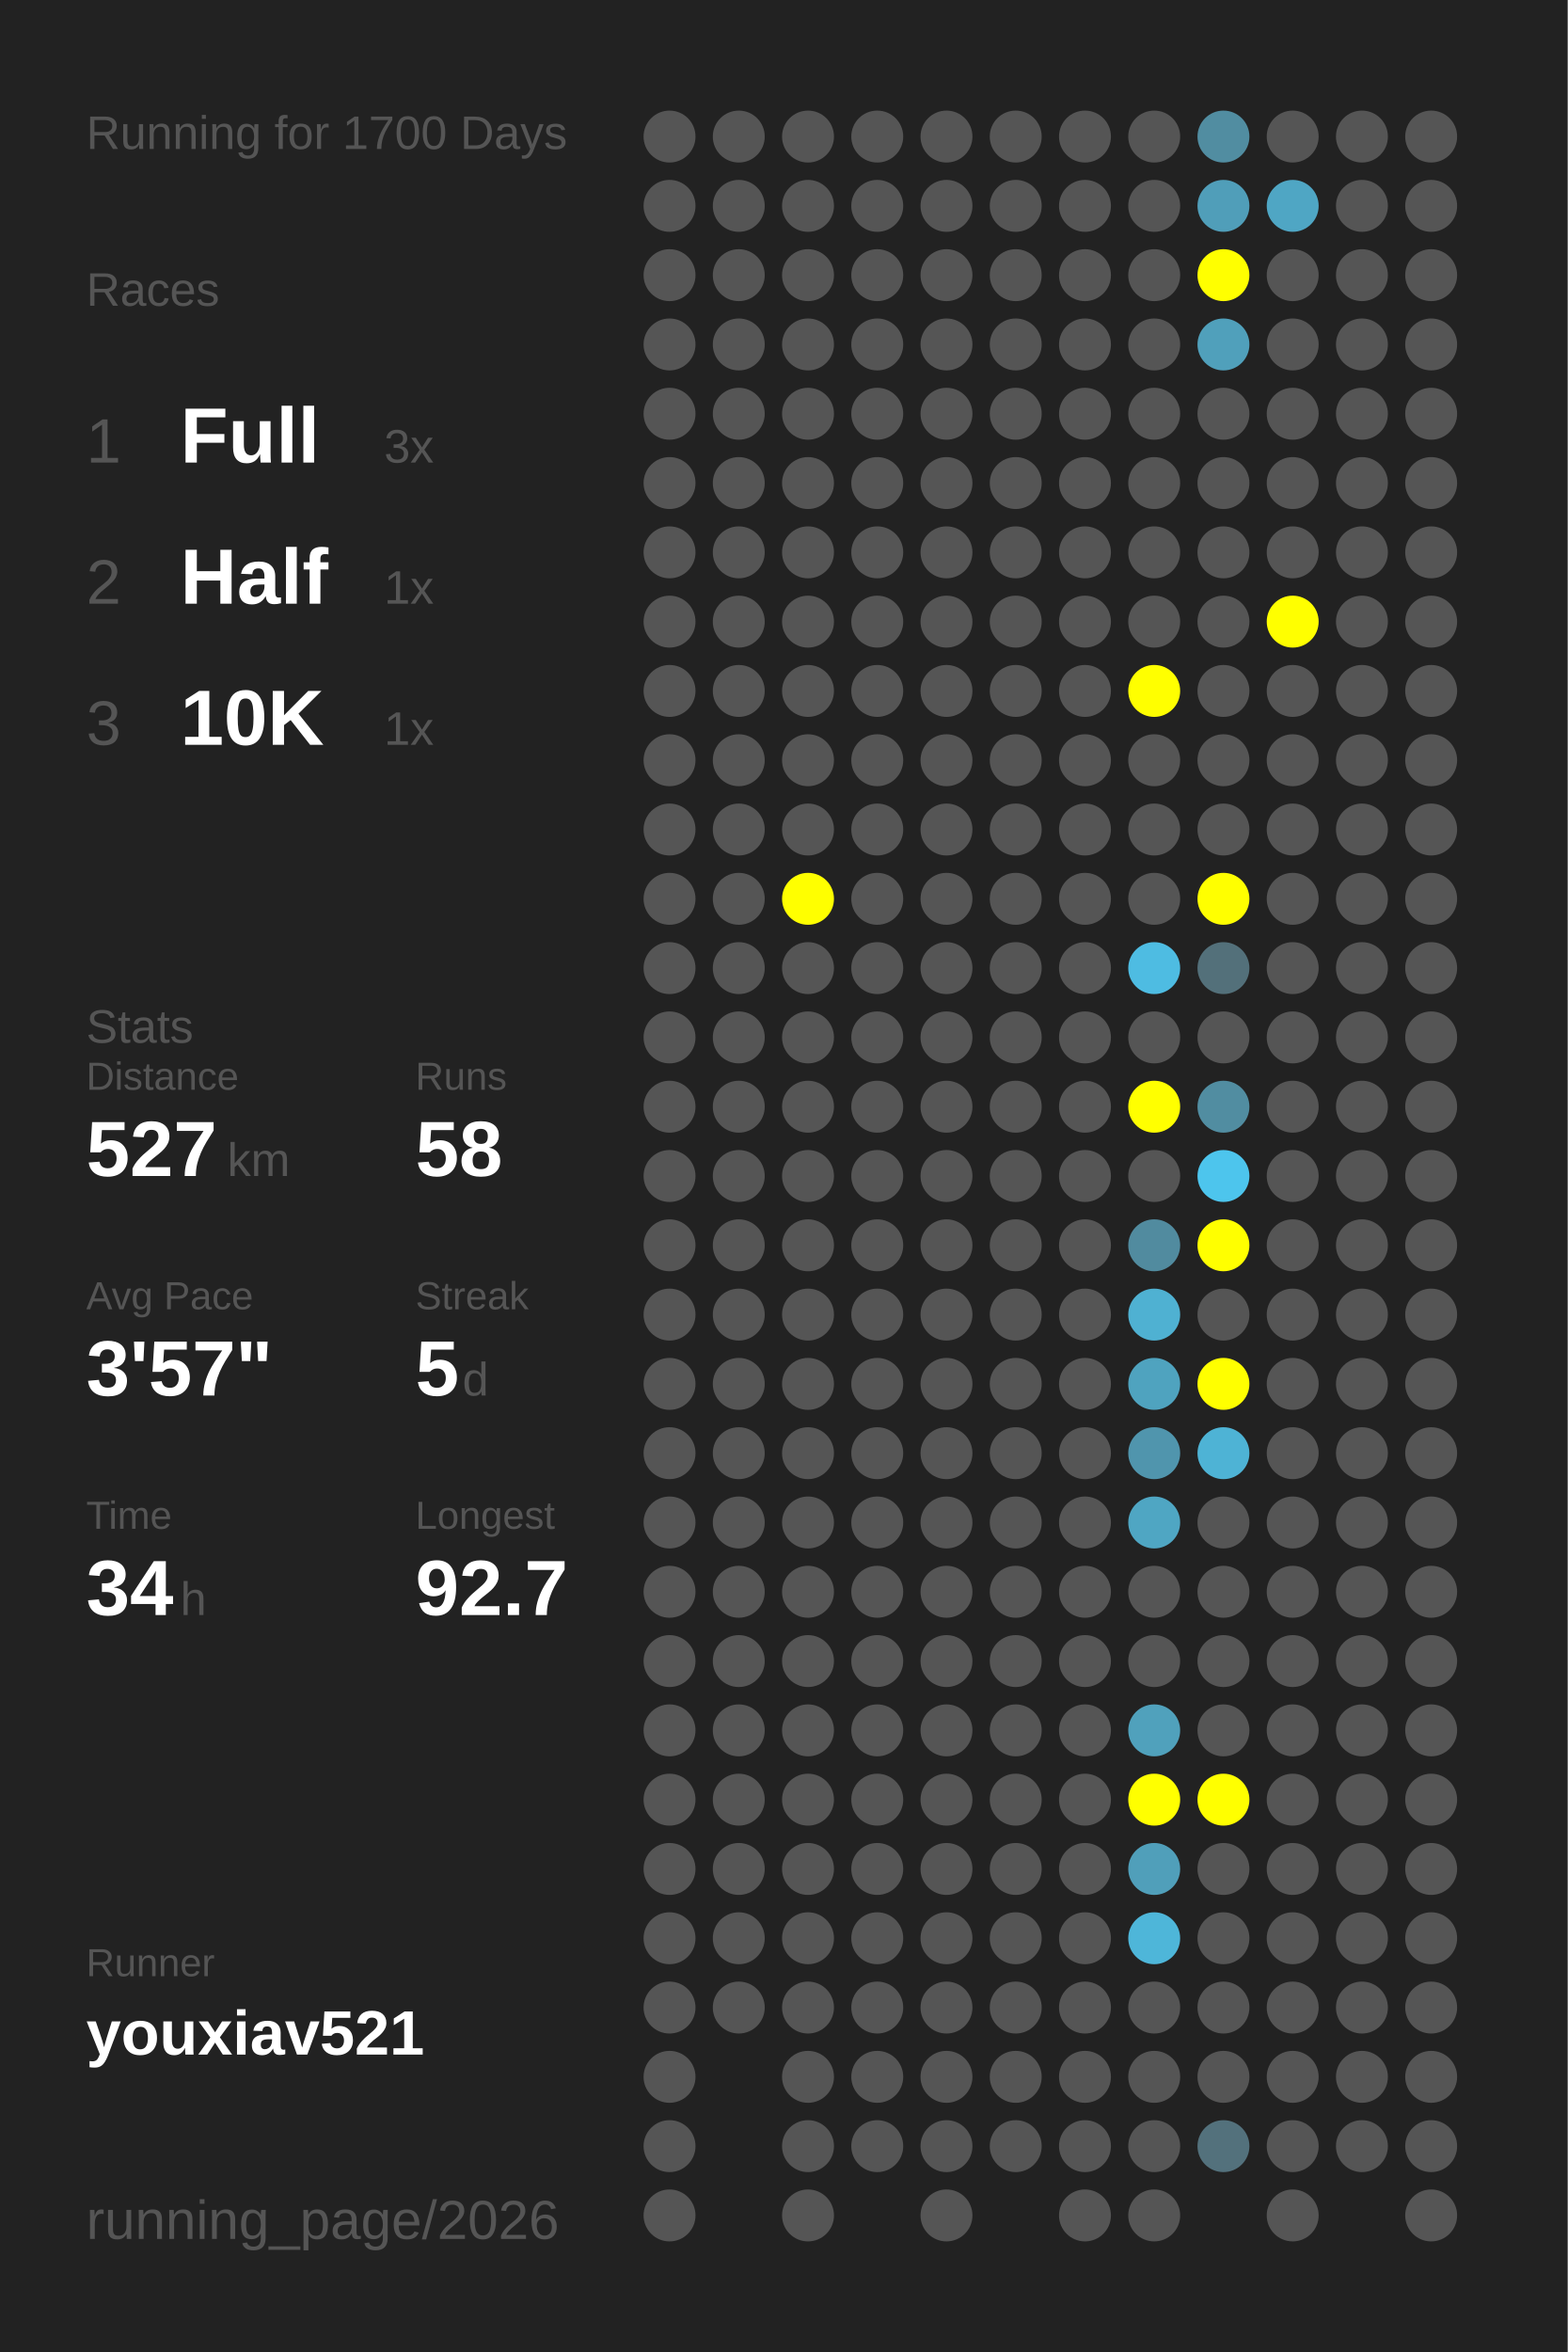
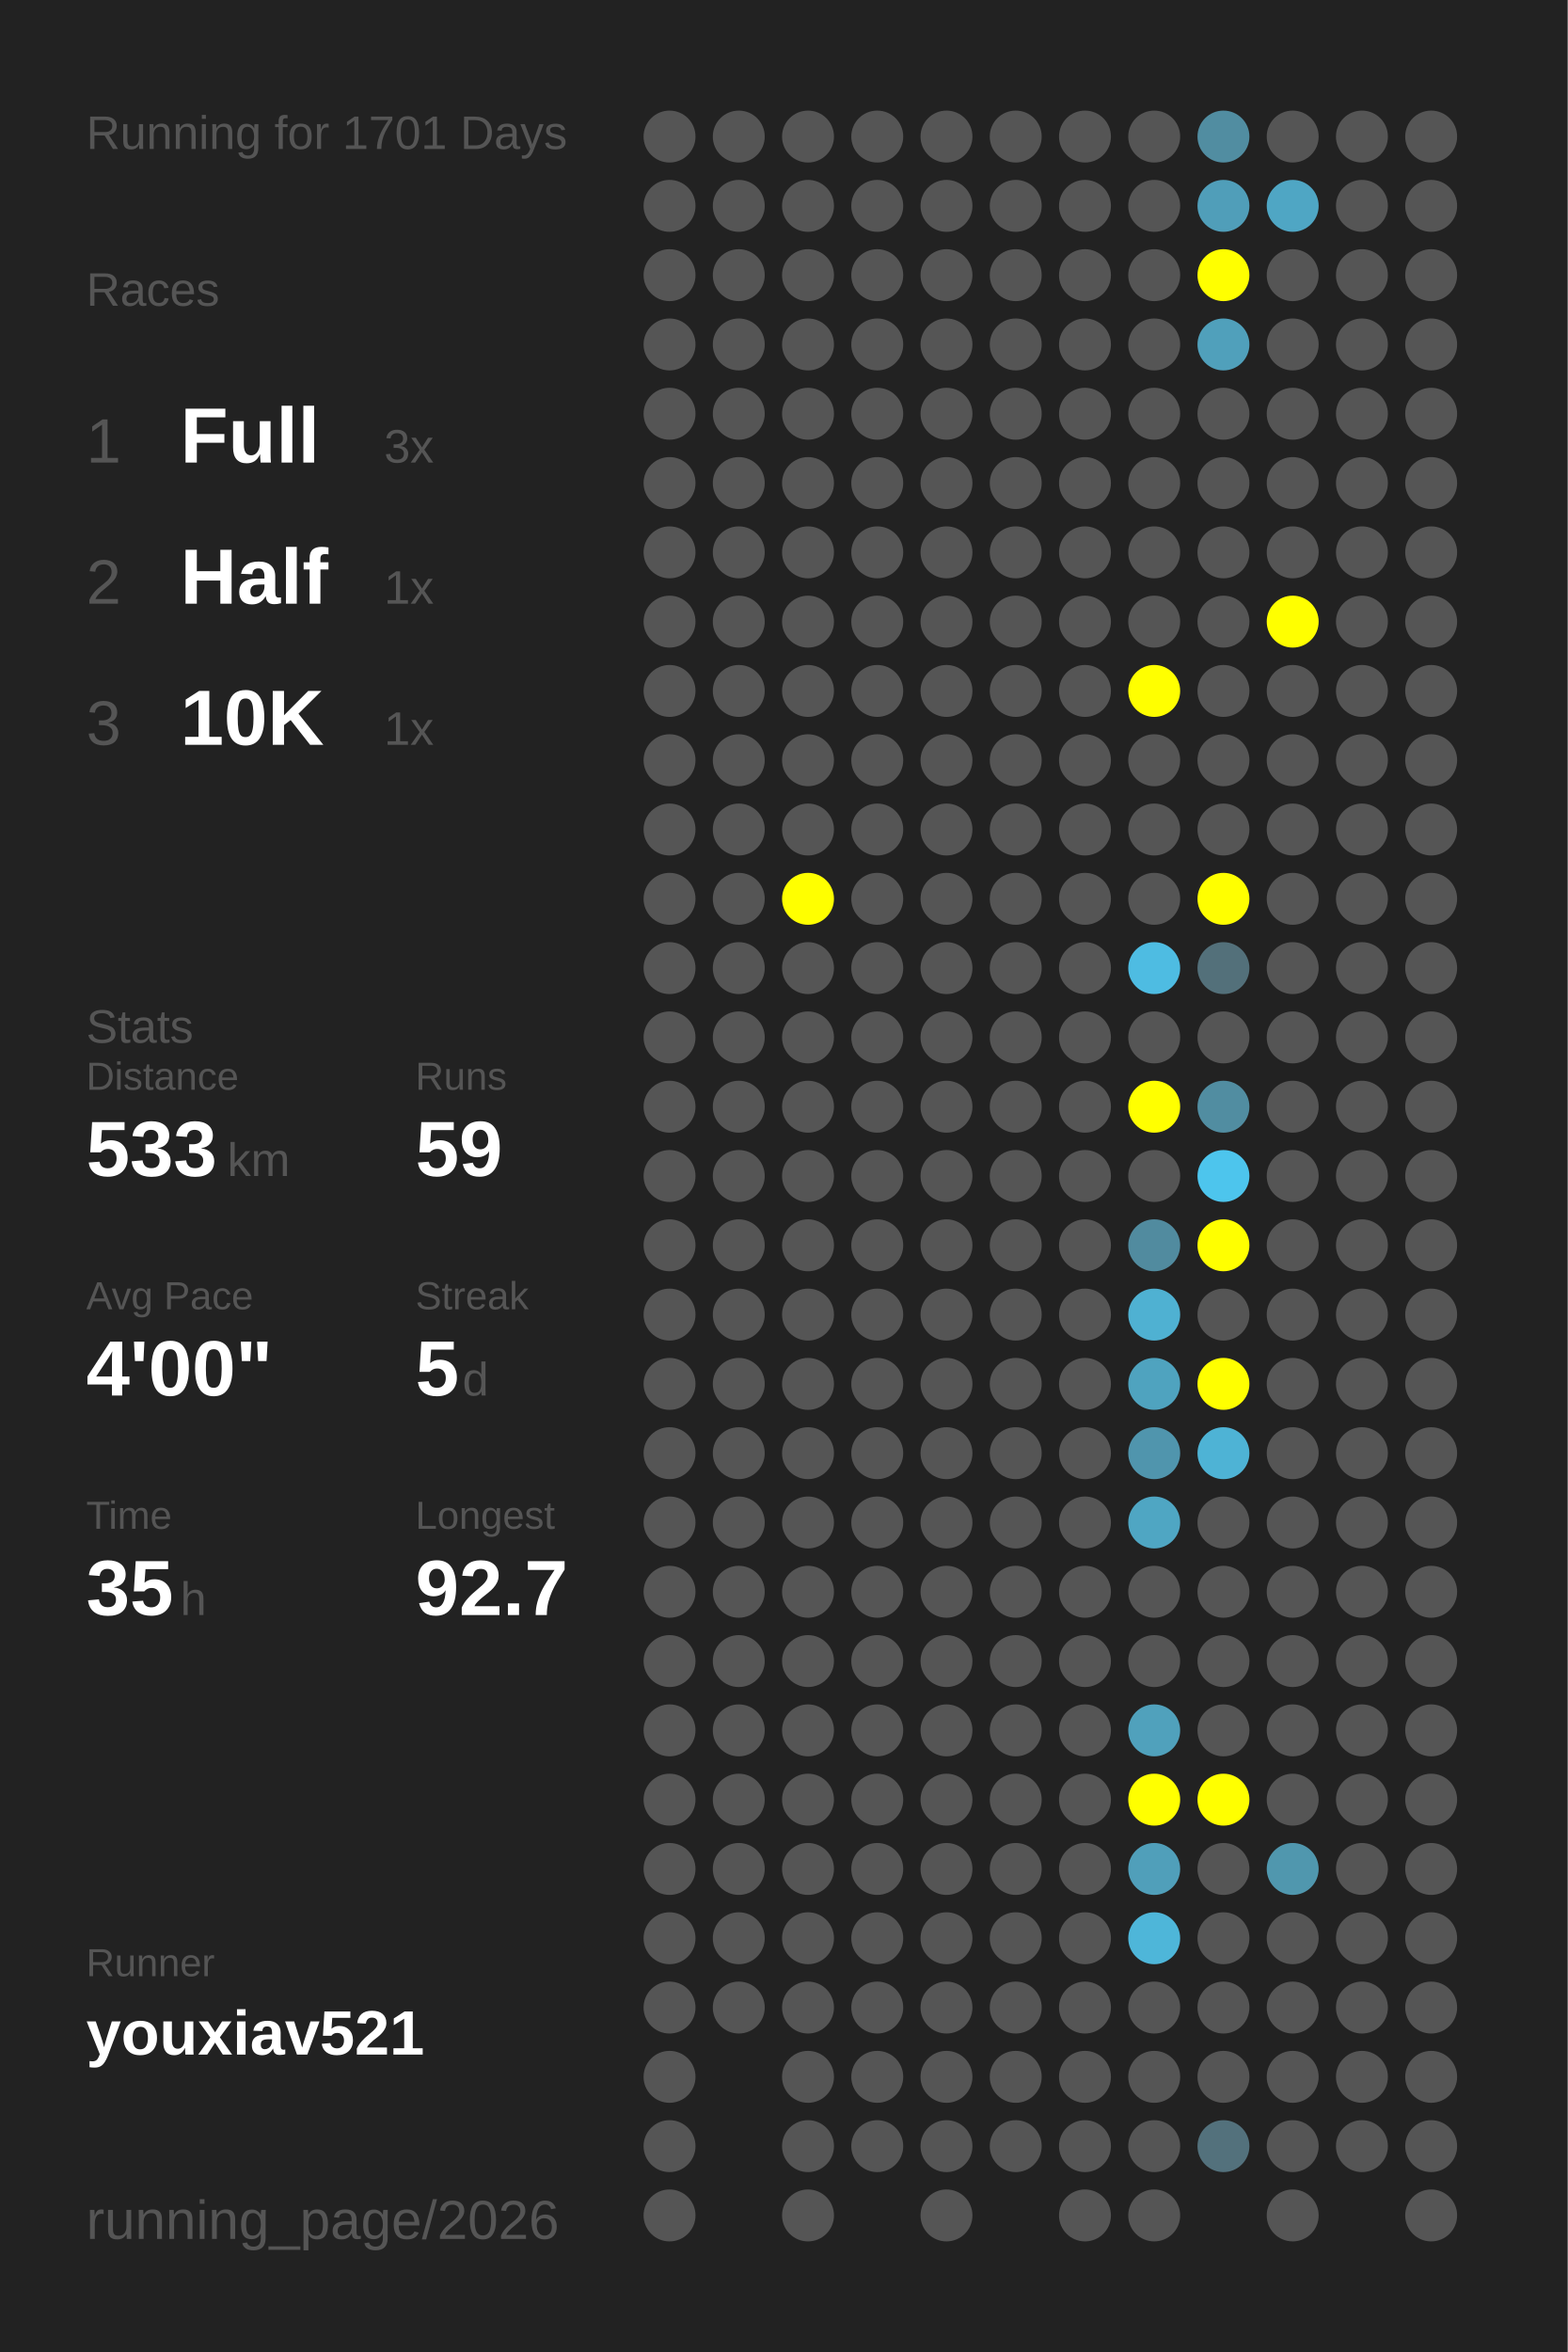
<svg xmlns="http://www.w3.org/2000/svg" baseProfile="full" height="300mm" version="1.1" viewBox="0,0,200,300" width="200mm">
  <defs />
  <rect fill="#222222" height="300" width="200" x="0" y="0" />
-   <text fill="#555555" style="font-size:6px; font-family:Arial;" x="11" y="19">Running for 1700 Days</text>
+   <text fill="#555555" style="font-size:6px; font-family:Arial;" x="11" y="19">Running for 1701 Days</text>
  <text fill="#555555" style="font-size:6px; font-family:Arial;" x="11" y="39">Races</text>
  <text fill="#555555" style="font-size:8px; font-family:Arial;" x="11" y="59">1</text>
  <text fill="#FFFFFF" style="font-size:10px; font-family:Arial; font-weight:bold;" x="23" y="59">Full</text>
  <text fill="#555555" style="font-size:6px; font-family:Arial;" x="49" y="59">3x</text>
  <text fill="#555555" style="font-size:8px; font-family:Arial;" x="11" y="77">2</text>
  <text fill="#FFFFFF" style="font-size:10px; font-family:Arial; font-weight:bold;" x="23" y="77">Half</text>
  <text fill="#555555" style="font-size:6px; font-family:Arial;" x="49" y="77">1x</text>
  <text fill="#555555" style="font-size:8px; font-family:Arial;" x="11" y="95">3</text>
  <text fill="#FFFFFF" style="font-size:10px; font-family:Arial; font-weight:bold;" x="23" y="95">10K</text>
  <text fill="#555555" style="font-size:6px; font-family:Arial;" x="49" y="95">1x</text>
  <text fill="#555555" style="font-size:6px; font-family:Arial;" x="11" y="133">Stats</text>
  <text fill="#555555" style="font-size:5px; font-family:Arial;" x="11" y="139">Distance</text>
-   <text fill="#FFFFFF" style="font-size:10px; font-family:Arial; font-weight:bold;" x="11" y="150">527</text>
+   <text fill="#FFFFFF" style="font-size:10px; font-family:Arial; font-weight:bold;" x="11" y="150">533</text>
  <text fill="#555555" style="font-size:6px; font-family:Arial;" x="29" y="150">km</text>
  <text fill="#555555" style="font-size:5px; font-family:Arial;" x="53" y="139">Runs</text>
-   <text fill="#FFFFFF" style="font-size:10px; font-family:Arial; font-weight:bold;" x="53" y="150">58</text>
+   <text fill="#FFFFFF" style="font-size:10px; font-family:Arial; font-weight:bold;" x="53" y="150">59</text>
  <text fill="#555555" style="font-size:5px; font-family:Arial;" x="11" y="167">Avg Pace</text>
-   <text fill="#FFFFFF" style="font-size:10px; font-family:Arial; font-weight:bold;" x="11" y="178">3'57"</text>
+   <text fill="#FFFFFF" style="font-size:10px; font-family:Arial; font-weight:bold;" x="11" y="178">4'00"</text>
  <text fill="#555555" style="font-size:5px; font-family:Arial;" x="53" y="167">Streak</text>
  <text fill="#FFFFFF" style="font-size:10px; font-family:Arial; font-weight:bold;" x="53" y="178">5</text>
  <text fill="#555555" style="font-size:6px; font-family:Arial;" x="59" y="178">d</text>
  <text fill="#555555" style="font-size:5px; font-family:Arial;" x="11" y="195">Time</text>
-   <text fill="#FFFFFF" style="font-size:10px; font-family:Arial; font-weight:bold;" x="11" y="206">34</text>
+   <text fill="#FFFFFF" style="font-size:10px; font-family:Arial; font-weight:bold;" x="11" y="206">35</text>
  <text fill="#555555" style="font-size:6px; font-family:Arial;" x="23" y="206">h</text>
  <text fill="#555555" style="font-size:5px; font-family:Arial;" x="53" y="195">Longest</text>
  <text fill="#FFFFFF" style="font-size:10px; font-family:Arial; font-weight:bold;" x="53" y="206">92.7</text>
  <text fill="#555555" style="font-size:5px; font-family:Arial;" x="11" y="252.065">Runner</text>
  <text fill="#FFFFFF" style="font-size:8px; font-family:Arial; font-weight:bold;" x="11" y="262.065">youxiav521</text>
  <text fill="#555555" style="font-size:7px; font-family:Arial;" x="11" y="285.581">running_page/2026</text>
  <circle cx="85.417" cy="17.419" fill="#555555" r="3.312" />
  <circle cx="85.417" cy="26.258" fill="#555555" r="3.312" />
  <circle cx="85.417" cy="35.097" fill="#555555" r="3.312" />
  <circle cx="85.417" cy="43.935" fill="#555555" r="3.312" />
  <circle cx="85.417" cy="52.774" fill="#555555" r="3.312" />
  <circle cx="85.417" cy="61.613" fill="#555555" r="3.312" />
  <circle cx="85.417" cy="70.452" fill="#555555" r="3.312" />
  <circle cx="85.417" cy="79.29" fill="#555555" r="3.312" />
  <circle cx="85.417" cy="88.129" fill="#555555" r="3.312" />
  <circle cx="85.417" cy="96.968" fill="#555555" r="3.312" />
  <circle cx="85.417" cy="105.806" fill="#555555" r="3.312" />
  <circle cx="85.417" cy="114.645" fill="#555555" r="3.312" />
  <circle cx="85.417" cy="123.484" fill="#555555" r="3.312" />
  <circle cx="85.417" cy="132.323" fill="#555555" r="3.312" />
  <circle cx="85.417" cy="141.161" fill="#555555" r="3.312" />
  <circle cx="85.417" cy="150" fill="#555555" r="3.312" />
  <circle cx="85.417" cy="158.839" fill="#555555" r="3.312" />
  <circle cx="85.417" cy="167.677" fill="#555555" r="3.312" />
  <circle cx="85.417" cy="176.516" fill="#555555" r="3.312" />
  <circle cx="85.417" cy="185.355" fill="#555555" r="3.312" />
  <circle cx="85.417" cy="194.194" fill="#555555" r="3.312" />
  <circle cx="85.417" cy="203.032" fill="#555555" r="3.312" />
  <circle cx="85.417" cy="211.871" fill="#555555" r="3.312" />
  <circle cx="85.417" cy="220.71" fill="#555555" r="3.312" />
  <circle cx="85.417" cy="229.548" fill="#555555" r="3.312" />
  <circle cx="85.417" cy="238.387" fill="#555555" r="3.312" />
  <circle cx="85.417" cy="247.226" fill="#555555" r="3.312" />
  <circle cx="85.417" cy="256.065" fill="#555555" r="3.312" />
  <circle cx="85.417" cy="264.903" fill="#555555" r="3.312" />
  <circle cx="85.417" cy="273.742" fill="#555555" r="3.312" />
  <circle cx="85.417" cy="282.581" fill="#555555" r="3.312" />
  <circle cx="94.25" cy="17.419" fill="#555555" r="3.312" />
  <circle cx="94.25" cy="26.258" fill="#555555" r="3.312" />
  <circle cx="94.25" cy="35.097" fill="#555555" r="3.312" />
  <circle cx="94.25" cy="43.935" fill="#555555" r="3.312" />
  <circle cx="94.25" cy="52.774" fill="#555555" r="3.312" />
  <circle cx="94.25" cy="61.613" fill="#555555" r="3.312" />
  <circle cx="94.25" cy="70.452" fill="#555555" r="3.312" />
  <circle cx="94.25" cy="79.29" fill="#555555" r="3.312" />
  <circle cx="94.25" cy="88.129" fill="#555555" r="3.312" />
  <circle cx="94.25" cy="96.968" fill="#555555" r="3.312" />
  <circle cx="94.25" cy="105.806" fill="#555555" r="3.312" />
  <circle cx="94.25" cy="114.645" fill="#555555" r="3.312" />
  <circle cx="94.25" cy="123.484" fill="#555555" r="3.312" />
  <circle cx="94.25" cy="132.323" fill="#555555" r="3.312" />
  <circle cx="94.25" cy="141.161" fill="#555555" r="3.312" />
  <circle cx="94.25" cy="150" fill="#555555" r="3.312" />
  <circle cx="94.25" cy="158.839" fill="#555555" r="3.312" />
  <circle cx="94.25" cy="167.677" fill="#555555" r="3.312" />
  <circle cx="94.25" cy="176.516" fill="#555555" r="3.312" />
  <circle cx="94.25" cy="185.355" fill="#555555" r="3.312" />
  <circle cx="94.25" cy="194.194" fill="#555555" r="3.312" />
  <circle cx="94.25" cy="203.032" fill="#555555" r="3.312" />
  <circle cx="94.25" cy="211.871" fill="#555555" r="3.312" />
  <circle cx="94.25" cy="220.71" fill="#555555" r="3.312" />
  <circle cx="94.25" cy="229.548" fill="#555555" r="3.312" />
  <circle cx="94.25" cy="238.387" fill="#555555" r="3.312" />
  <circle cx="94.25" cy="247.226" fill="#555555" r="3.312" />
  <circle cx="94.25" cy="256.065" fill="#555555" r="3.312" />
  <circle cx="103.083" cy="17.419" fill="#555555" r="3.312" />
  <circle cx="103.083" cy="26.258" fill="#555555" r="3.312" />
  <circle cx="103.083" cy="35.097" fill="#555555" r="3.312" />
  <circle cx="103.083" cy="43.935" fill="#555555" r="3.312" />
  <circle cx="103.083" cy="52.774" fill="#555555" r="3.312" />
  <circle cx="103.083" cy="61.613" fill="#555555" r="3.312" />
  <circle cx="103.083" cy="70.452" fill="#555555" r="3.312" />
  <circle cx="103.083" cy="79.29" fill="#555555" r="3.312" />
  <circle cx="103.083" cy="88.129" fill="#555555" r="3.312" />
  <circle cx="103.083" cy="96.968" fill="#555555" r="3.312" />
  <circle cx="103.083" cy="105.806" fill="#555555" r="3.312" />
  <circle cx="103.083" cy="114.645" fill="#FFFF00" r="3.312" />
  <circle cx="103.083" cy="123.484" fill="#555555" r="3.312" />
  <circle cx="103.083" cy="132.323" fill="#555555" r="3.312" />
  <circle cx="103.083" cy="141.161" fill="#555555" r="3.312" />
  <circle cx="103.083" cy="150" fill="#555555" r="3.312" />
  <circle cx="103.083" cy="158.839" fill="#555555" r="3.312" />
  <circle cx="103.083" cy="167.677" fill="#555555" r="3.312" />
  <circle cx="103.083" cy="176.516" fill="#555555" r="3.312" />
  <circle cx="103.083" cy="185.355" fill="#555555" r="3.312" />
  <circle cx="103.083" cy="194.194" fill="#555555" r="3.312" />
  <circle cx="103.083" cy="203.032" fill="#555555" r="3.312" />
  <circle cx="103.083" cy="211.871" fill="#555555" r="3.312" />
  <circle cx="103.083" cy="220.71" fill="#555555" r="3.312" />
  <circle cx="103.083" cy="229.548" fill="#555555" r="3.312" />
  <circle cx="103.083" cy="238.387" fill="#555555" r="3.312" />
  <circle cx="103.083" cy="247.226" fill="#555555" r="3.312" />
  <circle cx="103.083" cy="256.065" fill="#555555" r="3.312" />
  <circle cx="103.083" cy="264.903" fill="#555555" r="3.312" />
  <circle cx="103.083" cy="273.742" fill="#555555" r="3.312" />
  <circle cx="103.083" cy="282.581" fill="#555555" r="3.312" />
  <circle cx="111.917" cy="17.419" fill="#555555" r="3.312" />
  <circle cx="111.917" cy="26.258" fill="#555555" r="3.312" />
  <circle cx="111.917" cy="35.097" fill="#555555" r="3.312" />
  <circle cx="111.917" cy="43.935" fill="#555555" r="3.312" />
  <circle cx="111.917" cy="52.774" fill="#555555" r="3.312" />
  <circle cx="111.917" cy="61.613" fill="#555555" r="3.312" />
  <circle cx="111.917" cy="70.452" fill="#555555" r="3.312" />
  <circle cx="111.917" cy="79.29" fill="#555555" r="3.312" />
  <circle cx="111.917" cy="88.129" fill="#555555" r="3.312" />
  <circle cx="111.917" cy="96.968" fill="#555555" r="3.312" />
  <circle cx="111.917" cy="105.806" fill="#555555" r="3.312" />
  <circle cx="111.917" cy="114.645" fill="#555555" r="3.312" />
  <circle cx="111.917" cy="123.484" fill="#555555" r="3.312" />
  <circle cx="111.917" cy="132.323" fill="#555555" r="3.312" />
  <circle cx="111.917" cy="141.161" fill="#555555" r="3.312" />
  <circle cx="111.917" cy="150" fill="#555555" r="3.312" />
  <circle cx="111.917" cy="158.839" fill="#555555" r="3.312" />
  <circle cx="111.917" cy="167.677" fill="#555555" r="3.312" />
  <circle cx="111.917" cy="176.516" fill="#555555" r="3.312" />
  <circle cx="111.917" cy="185.355" fill="#555555" r="3.312" />
  <circle cx="111.917" cy="194.194" fill="#555555" r="3.312" />
  <circle cx="111.917" cy="203.032" fill="#555555" r="3.312" />
  <circle cx="111.917" cy="211.871" fill="#555555" r="3.312" />
  <circle cx="111.917" cy="220.71" fill="#555555" r="3.312" />
  <circle cx="111.917" cy="229.548" fill="#555555" r="3.312" />
  <circle cx="111.917" cy="238.387" fill="#555555" r="3.312" />
  <circle cx="111.917" cy="247.226" fill="#555555" r="3.312" />
  <circle cx="111.917" cy="256.065" fill="#555555" r="3.312" />
  <circle cx="111.917" cy="264.903" fill="#555555" r="3.312" />
  <circle cx="111.917" cy="273.742" fill="#555555" r="3.312" />
  <circle cx="120.75" cy="17.419" fill="#555555" r="3.312" />
  <circle cx="120.75" cy="26.258" fill="#555555" r="3.312" />
  <circle cx="120.75" cy="35.097" fill="#555555" r="3.312" />
  <circle cx="120.75" cy="43.935" fill="#555555" r="3.312" />
  <circle cx="120.75" cy="52.774" fill="#555555" r="3.312" />
  <circle cx="120.75" cy="61.613" fill="#555555" r="3.312" />
  <circle cx="120.75" cy="70.452" fill="#555555" r="3.312" />
  <circle cx="120.75" cy="79.29" fill="#555555" r="3.312" />
  <circle cx="120.75" cy="88.129" fill="#555555" r="3.312" />
  <circle cx="120.75" cy="96.968" fill="#555555" r="3.312" />
  <circle cx="120.75" cy="105.806" fill="#555555" r="3.312" />
  <circle cx="120.75" cy="114.645" fill="#555555" r="3.312" />
  <circle cx="120.75" cy="123.484" fill="#555555" r="3.312" />
  <circle cx="120.75" cy="132.323" fill="#555555" r="3.312" />
  <circle cx="120.75" cy="141.161" fill="#555555" r="3.312" />
  <circle cx="120.75" cy="150" fill="#555555" r="3.312" />
  <circle cx="120.75" cy="158.839" fill="#555555" r="3.312" />
  <circle cx="120.75" cy="167.677" fill="#555555" r="3.312" />
  <circle cx="120.75" cy="176.516" fill="#555555" r="3.312" />
  <circle cx="120.75" cy="185.355" fill="#555555" r="3.312" />
  <circle cx="120.75" cy="194.194" fill="#555555" r="3.312" />
  <circle cx="120.75" cy="203.032" fill="#555555" r="3.312" />
  <circle cx="120.75" cy="211.871" fill="#555555" r="3.312" />
  <circle cx="120.75" cy="220.71" fill="#555555" r="3.312" />
  <circle cx="120.75" cy="229.548" fill="#555555" r="3.312" />
  <circle cx="120.75" cy="238.387" fill="#555555" r="3.312" />
  <circle cx="120.75" cy="247.226" fill="#555555" r="3.312" />
  <circle cx="120.75" cy="256.065" fill="#555555" r="3.312" />
  <circle cx="120.75" cy="264.903" fill="#555555" r="3.312" />
  <circle cx="120.75" cy="273.742" fill="#555555" r="3.312" />
  <circle cx="120.75" cy="282.581" fill="#555555" r="3.312" />
  <circle cx="129.583" cy="17.419" fill="#555555" r="3.312" />
  <circle cx="129.583" cy="26.258" fill="#555555" r="3.312" />
  <circle cx="129.583" cy="35.097" fill="#555555" r="3.312" />
  <circle cx="129.583" cy="43.935" fill="#555555" r="3.312" />
  <circle cx="129.583" cy="52.774" fill="#555555" r="3.312" />
  <circle cx="129.583" cy="61.613" fill="#555555" r="3.312" />
  <circle cx="129.583" cy="70.452" fill="#555555" r="3.312" />
  <circle cx="129.583" cy="79.29" fill="#555555" r="3.312" />
  <circle cx="129.583" cy="88.129" fill="#555555" r="3.312" />
  <circle cx="129.583" cy="96.968" fill="#555555" r="3.312" />
  <circle cx="129.583" cy="105.806" fill="#555555" r="3.312" />
  <circle cx="129.583" cy="114.645" fill="#555555" r="3.312" />
  <circle cx="129.583" cy="123.484" fill="#555555" r="3.312" />
  <circle cx="129.583" cy="132.323" fill="#555555" r="3.312" />
  <circle cx="129.583" cy="141.161" fill="#555555" r="3.312" />
  <circle cx="129.583" cy="150" fill="#555555" r="3.312" />
  <circle cx="129.583" cy="158.839" fill="#555555" r="3.312" />
  <circle cx="129.583" cy="167.677" fill="#555555" r="3.312" />
  <circle cx="129.583" cy="176.516" fill="#555555" r="3.312" />
  <circle cx="129.583" cy="185.355" fill="#555555" r="3.312" />
  <circle cx="129.583" cy="194.194" fill="#555555" r="3.312" />
  <circle cx="129.583" cy="203.032" fill="#555555" r="3.312" />
  <circle cx="129.583" cy="211.871" fill="#555555" r="3.312" />
  <circle cx="129.583" cy="220.71" fill="#555555" r="3.312" />
  <circle cx="129.583" cy="229.548" fill="#555555" r="3.312" />
  <circle cx="129.583" cy="238.387" fill="#555555" r="3.312" />
  <circle cx="129.583" cy="247.226" fill="#555555" r="3.312" />
  <circle cx="129.583" cy="256.065" fill="#555555" r="3.312" />
  <circle cx="129.583" cy="264.903" fill="#555555" r="3.312" />
  <circle cx="129.583" cy="273.742" fill="#555555" r="3.312" />
  <circle cx="138.417" cy="17.419" fill="#555555" r="3.312" />
  <circle cx="138.417" cy="26.258" fill="#555555" r="3.312" />
  <circle cx="138.417" cy="35.097" fill="#555555" r="3.312" />
  <circle cx="138.417" cy="43.935" fill="#555555" r="3.312" />
  <circle cx="138.417" cy="52.774" fill="#555555" r="3.312" />
  <circle cx="138.417" cy="61.613" fill="#555555" r="3.312" />
  <circle cx="138.417" cy="70.452" fill="#555555" r="3.312" />
  <circle cx="138.417" cy="79.29" fill="#555555" r="3.312" />
  <circle cx="138.417" cy="88.129" fill="#555555" r="3.312" />
  <circle cx="138.417" cy="96.968" fill="#555555" r="3.312" />
  <circle cx="138.417" cy="105.806" fill="#555555" r="3.312" />
  <circle cx="138.417" cy="114.645" fill="#555555" r="3.312" />
  <circle cx="138.417" cy="123.484" fill="#555555" r="3.312" />
  <circle cx="138.417" cy="132.323" fill="#555555" r="3.312" />
  <circle cx="138.417" cy="141.161" fill="#555555" r="3.312" />
  <circle cx="138.417" cy="150" fill="#555555" r="3.312" />
  <circle cx="138.417" cy="158.839" fill="#555555" r="3.312" />
  <circle cx="138.417" cy="167.677" fill="#555555" r="3.312" />
  <circle cx="138.417" cy="176.516" fill="#555555" r="3.312" />
  <circle cx="138.417" cy="185.355" fill="#555555" r="3.312" />
  <circle cx="138.417" cy="194.194" fill="#555555" r="3.312" />
  <circle cx="138.417" cy="203.032" fill="#555555" r="3.312" />
  <circle cx="138.417" cy="211.871" fill="#555555" r="3.312" />
  <circle cx="138.417" cy="220.71" fill="#555555" r="3.312" />
  <circle cx="138.417" cy="229.548" fill="#555555" r="3.312" />
  <circle cx="138.417" cy="238.387" fill="#555555" r="3.312" />
  <circle cx="138.417" cy="247.226" fill="#555555" r="3.312" />
  <circle cx="138.417" cy="256.065" fill="#555555" r="3.312" />
  <circle cx="138.417" cy="264.903" fill="#555555" r="3.312" />
  <circle cx="138.417" cy="273.742" fill="#555555" r="3.312" />
  <circle cx="138.417" cy="282.581" fill="#555555" r="3.312" />
  <circle cx="147.25" cy="17.419" fill="#555555" r="3.312" />
  <circle cx="147.25" cy="26.258" fill="#555555" r="3.312" />
  <circle cx="147.25" cy="35.097" fill="#555555" r="3.312" />
  <circle cx="147.25" cy="43.935" fill="#555555" r="3.312" />
  <circle cx="147.25" cy="52.774" fill="#555555" r="3.312" />
  <circle cx="147.25" cy="61.613" fill="#555555" r="3.312" />
  <circle cx="147.25" cy="70.452" fill="#555555" r="3.312" />
  <circle cx="147.25" cy="79.29" fill="#555555" r="3.312" />
  <circle cx="147.25" cy="88.129" fill="#FFFF00" r="3.312" />
  <circle cx="147.25" cy="96.968" fill="#555555" r="3.312" />
  <circle cx="147.25" cy="105.806" fill="#555555" r="3.312" />
  <circle cx="147.25" cy="114.645" fill="#555555" r="3.312" />
  <circle cx="147.25" cy="123.484" fill="#4ebce2" r="3.312" />
  <circle cx="147.25" cy="132.323" fill="#555555" r="3.312" />
  <circle cx="147.25" cy="141.161" fill="#FFFF00" r="3.312" />
  <circle cx="147.25" cy="150" fill="#555555" r="3.312" />
  <circle cx="147.25" cy="158.839" fill="#518b9f" r="3.312" />
  <circle cx="147.25" cy="167.677" fill="#4fb1d2" r="3.312" />
  <circle cx="147.25" cy="176.516" fill="#4fa3bf" r="3.312" />
  <circle cx="147.25" cy="185.355" fill="#5095ad" r="3.312" />
  <circle cx="147.25" cy="194.194" fill="#4fa6c3" r="3.312" />
  <circle cx="147.25" cy="203.032" fill="#555555" r="3.312" />
  <circle cx="147.25" cy="211.871" fill="#555555" r="3.312" />
  <circle cx="147.25" cy="220.71" fill="#50a1bc" r="3.312" />
  <circle cx="147.25" cy="229.548" fill="#FFFF00" r="3.312" />
  <circle cx="147.25" cy="238.387" fill="#509fba" r="3.312" />
  <circle cx="147.25" cy="247.226" fill="#4eb6d9" r="3.312" />
  <circle cx="147.25" cy="256.065" fill="#555555" r="3.312" />
  <circle cx="147.25" cy="264.903" fill="#555555" r="3.312" />
  <circle cx="147.25" cy="273.742" fill="#555555" r="3.312" />
  <circle cx="147.25" cy="282.581" fill="#555555" r="3.312" />
  <circle cx="156.083" cy="17.419" fill="#518da1" r="3.312" />
  <circle cx="156.083" cy="26.258" fill="#509eb9" r="3.312" />
  <circle cx="156.083" cy="35.097" fill="#FFFF00" r="3.312" />
  <circle cx="156.083" cy="43.935" fill="#50a0bb" r="3.312" />
  <circle cx="156.083" cy="52.774" fill="#555555" r="3.312" />
  <circle cx="156.083" cy="61.613" fill="#555555" r="3.312" />
  <circle cx="156.083" cy="70.452" fill="#555555" r="3.312" />
  <circle cx="156.083" cy="79.29" fill="#555555" r="3.312" />
  <circle cx="156.083" cy="88.129" fill="#555555" r="3.312" />
  <circle cx="156.083" cy="96.968" fill="#555555" r="3.312" />
  <circle cx="156.083" cy="105.806" fill="#555555" r="3.312" />
  <circle cx="156.083" cy="114.645" fill="#FFFF00" r="3.312" />
  <circle cx="156.083" cy="123.484" fill="#53707a" r="3.312" />
  <circle cx="156.083" cy="132.323" fill="#555555" r="3.312" />
  <circle cx="156.083" cy="141.161" fill="#518da1" r="3.312" />
  <circle cx="156.083" cy="150" fill="#4dc5ed" r="3.312" />
  <circle cx="156.083" cy="158.839" fill="#FFFF00" r="3.312" />
  <circle cx="156.083" cy="167.677" fill="#555555" r="3.312" />
  <circle cx="156.083" cy="176.516" fill="#FFFF00" r="3.312" />
  <circle cx="156.083" cy="185.355" fill="#4eb3d5" r="3.312" />
  <circle cx="156.083" cy="194.194" fill="#555555" r="3.312" />
  <circle cx="156.083" cy="203.032" fill="#555555" r="3.312" />
  <circle cx="156.083" cy="211.871" fill="#555555" r="3.312" />
  <circle cx="156.083" cy="220.71" fill="#555555" r="3.312" />
  <circle cx="156.083" cy="229.548" fill="#FFFF00" r="3.312" />
  <circle cx="156.083" cy="238.387" fill="#555555" r="3.312" />
  <circle cx="156.083" cy="247.226" fill="#555555" r="3.312" />
  <circle cx="156.083" cy="256.065" fill="#555555" r="3.312" />
  <circle cx="156.083" cy="264.903" fill="#555555" r="3.312" />
  <circle cx="156.083" cy="273.742" fill="#53717c" r="3.312" />
  <circle cx="164.917" cy="17.419" fill="#555555" r="3.312" />
  <circle cx="164.917" cy="26.258" fill="#4fa6c4" r="3.312" />
  <circle cx="164.917" cy="35.097" fill="#555555" r="3.312" />
  <circle cx="164.917" cy="43.935" fill="#555555" r="3.312" />
  <circle cx="164.917" cy="52.774" fill="#555555" r="3.312" />
  <circle cx="164.917" cy="61.613" fill="#555555" r="3.312" />
  <circle cx="164.917" cy="70.452" fill="#555555" r="3.312" />
  <circle cx="164.917" cy="79.29" fill="#FFFF00" r="3.312" />
  <circle cx="164.917" cy="88.129" fill="#555555" r="3.312" />
  <circle cx="164.917" cy="96.968" fill="#555555" r="3.312" />
  <circle cx="164.917" cy="105.806" fill="#555555" r="3.312" />
  <circle cx="164.917" cy="114.645" fill="#555555" r="3.312" />
  <circle cx="164.917" cy="123.484" fill="#555555" r="3.312" />
  <circle cx="164.917" cy="132.323" fill="#555555" r="3.312" />
  <circle cx="164.917" cy="141.161" fill="#555555" r="3.312" />
  <circle cx="164.917" cy="150" fill="#555555" r="3.312" />
  <circle cx="164.917" cy="158.839" fill="#555555" r="3.312" />
  <circle cx="164.917" cy="167.677" fill="#555555" r="3.312" />
  <circle cx="164.917" cy="176.516" fill="#555555" r="3.312" />
  <circle cx="164.917" cy="185.355" fill="#555555" r="3.312" />
  <circle cx="164.917" cy="194.194" fill="#555555" r="3.312" />
  <circle cx="164.917" cy="203.032" fill="#555555" r="3.312" />
  <circle cx="164.917" cy="211.871" fill="#555555" r="3.312" />
  <circle cx="164.917" cy="220.71" fill="#555555" r="3.312" />
  <circle cx="164.917" cy="229.548" fill="#555555" r="3.312" />
-   <circle cx="164.917" cy="238.387" fill="#555555" r="3.312" />
+   <circle cx="164.917" cy="238.387" fill="#5097ae" r="3.312" />
  <circle cx="164.917" cy="247.226" fill="#555555" r="3.312" />
  <circle cx="164.917" cy="256.065" fill="#555555" r="3.312" />
  <circle cx="164.917" cy="264.903" fill="#555555" r="3.312" />
  <circle cx="164.917" cy="273.742" fill="#555555" r="3.312" />
  <circle cx="164.917" cy="282.581" fill="#555555" r="3.312" />
  <circle cx="173.75" cy="17.419" fill="#555555" r="3.312" />
  <circle cx="173.75" cy="26.258" fill="#555555" r="3.312" />
  <circle cx="173.75" cy="35.097" fill="#555555" r="3.312" />
  <circle cx="173.75" cy="43.935" fill="#555555" r="3.312" />
  <circle cx="173.75" cy="52.774" fill="#555555" r="3.312" />
  <circle cx="173.75" cy="61.613" fill="#555555" r="3.312" />
  <circle cx="173.75" cy="70.452" fill="#555555" r="3.312" />
  <circle cx="173.75" cy="79.29" fill="#555555" r="3.312" />
  <circle cx="173.75" cy="88.129" fill="#555555" r="3.312" />
  <circle cx="173.75" cy="96.968" fill="#555555" r="3.312" />
  <circle cx="173.75" cy="105.806" fill="#555555" r="3.312" />
  <circle cx="173.75" cy="114.645" fill="#555555" r="3.312" />
  <circle cx="173.75" cy="123.484" fill="#555555" r="3.312" />
  <circle cx="173.75" cy="132.323" fill="#555555" r="3.312" />
  <circle cx="173.75" cy="141.161" fill="#555555" r="3.312" />
  <circle cx="173.75" cy="150" fill="#555555" r="3.312" />
  <circle cx="173.75" cy="158.839" fill="#555555" r="3.312" />
  <circle cx="173.75" cy="167.677" fill="#555555" r="3.312" />
  <circle cx="173.75" cy="176.516" fill="#555555" r="3.312" />
  <circle cx="173.75" cy="185.355" fill="#555555" r="3.312" />
  <circle cx="173.75" cy="194.194" fill="#555555" r="3.312" />
  <circle cx="173.75" cy="203.032" fill="#555555" r="3.312" />
  <circle cx="173.75" cy="211.871" fill="#555555" r="3.312" />
  <circle cx="173.75" cy="220.71" fill="#555555" r="3.312" />
  <circle cx="173.75" cy="229.548" fill="#555555" r="3.312" />
  <circle cx="173.75" cy="238.387" fill="#555555" r="3.312" />
  <circle cx="173.75" cy="247.226" fill="#555555" r="3.312" />
  <circle cx="173.75" cy="256.065" fill="#555555" r="3.312" />
  <circle cx="173.75" cy="264.903" fill="#555555" r="3.312" />
  <circle cx="173.75" cy="273.742" fill="#555555" r="3.312" />
  <circle cx="182.583" cy="17.419" fill="#555555" r="3.312" />
  <circle cx="182.583" cy="26.258" fill="#555555" r="3.312" />
  <circle cx="182.583" cy="35.097" fill="#555555" r="3.312" />
  <circle cx="182.583" cy="43.935" fill="#555555" r="3.312" />
  <circle cx="182.583" cy="52.774" fill="#555555" r="3.312" />
  <circle cx="182.583" cy="61.613" fill="#555555" r="3.312" />
  <circle cx="182.583" cy="70.452" fill="#555555" r="3.312" />
  <circle cx="182.583" cy="79.29" fill="#555555" r="3.312" />
  <circle cx="182.583" cy="88.129" fill="#555555" r="3.312" />
  <circle cx="182.583" cy="96.968" fill="#555555" r="3.312" />
  <circle cx="182.583" cy="105.806" fill="#555555" r="3.312" />
  <circle cx="182.583" cy="114.645" fill="#555555" r="3.312" />
  <circle cx="182.583" cy="123.484" fill="#555555" r="3.312" />
  <circle cx="182.583" cy="132.323" fill="#555555" r="3.312" />
  <circle cx="182.583" cy="141.161" fill="#555555" r="3.312" />
  <circle cx="182.583" cy="150" fill="#555555" r="3.312" />
  <circle cx="182.583" cy="158.839" fill="#555555" r="3.312" />
  <circle cx="182.583" cy="167.677" fill="#555555" r="3.312" />
  <circle cx="182.583" cy="176.516" fill="#555555" r="3.312" />
  <circle cx="182.583" cy="185.355" fill="#555555" r="3.312" />
  <circle cx="182.583" cy="194.194" fill="#555555" r="3.312" />
  <circle cx="182.583" cy="203.032" fill="#555555" r="3.312" />
  <circle cx="182.583" cy="211.871" fill="#555555" r="3.312" />
  <circle cx="182.583" cy="220.71" fill="#555555" r="3.312" />
  <circle cx="182.583" cy="229.548" fill="#555555" r="3.312" />
  <circle cx="182.583" cy="238.387" fill="#555555" r="3.312" />
  <circle cx="182.583" cy="247.226" fill="#555555" r="3.312" />
  <circle cx="182.583" cy="256.065" fill="#555555" r="3.312" />
  <circle cx="182.583" cy="264.903" fill="#555555" r="3.312" />
  <circle cx="182.583" cy="273.742" fill="#555555" r="3.312" />
  <circle cx="182.583" cy="282.581" fill="#555555" r="3.312" />
</svg>
